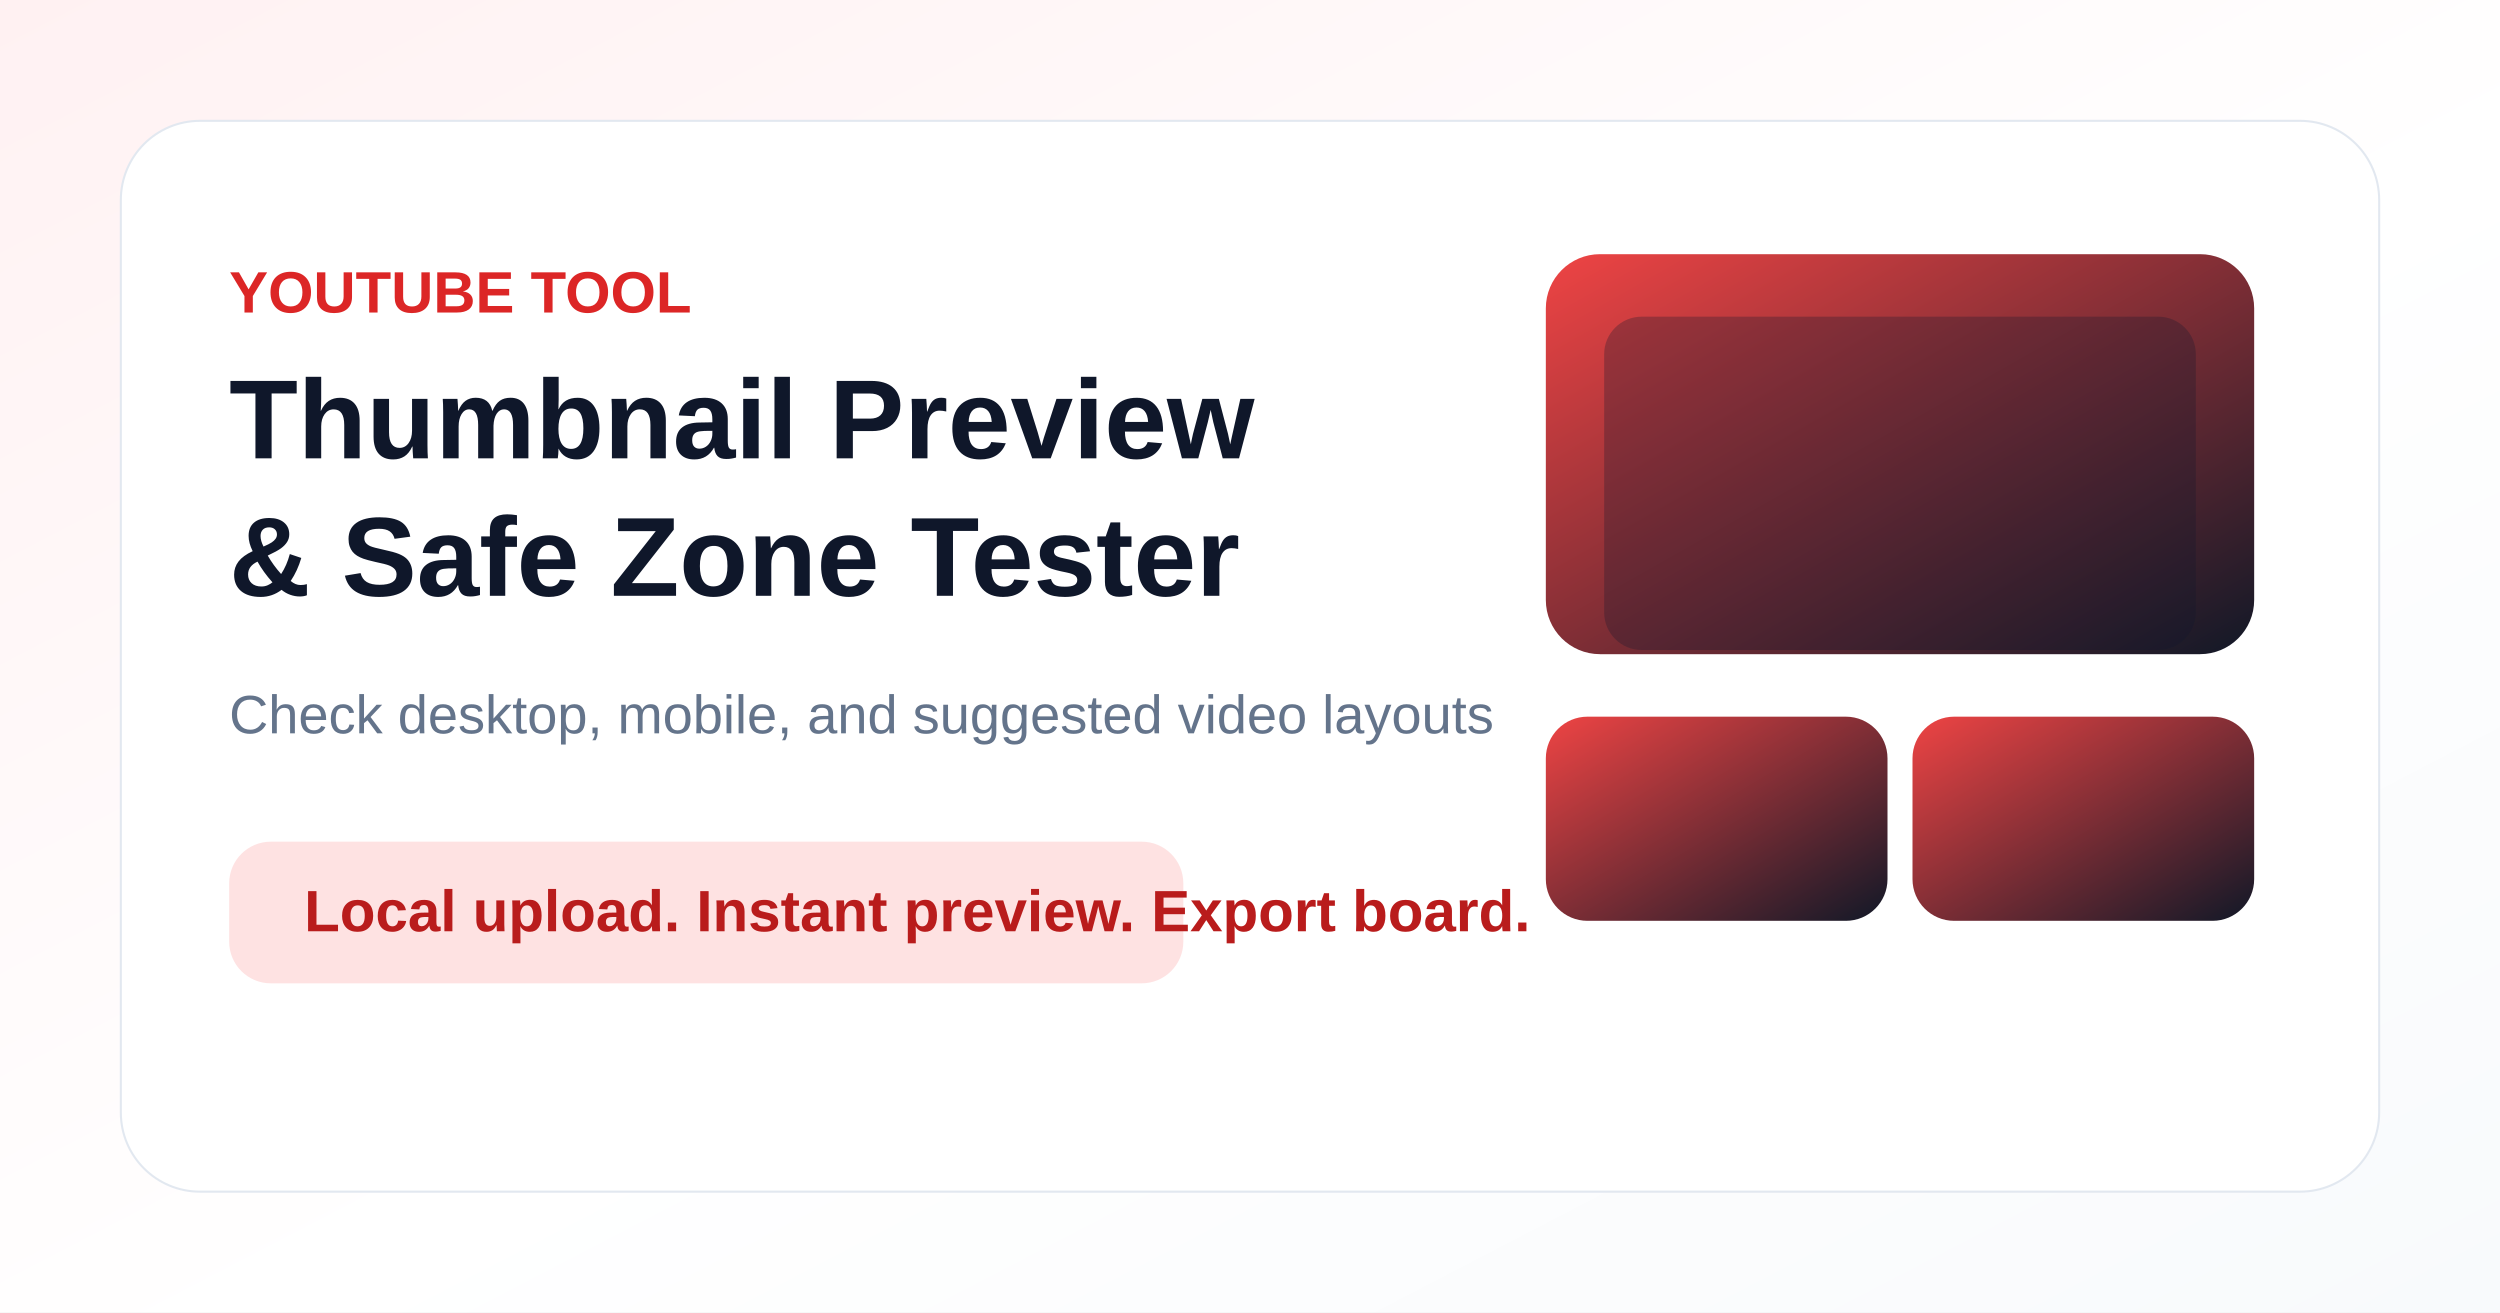
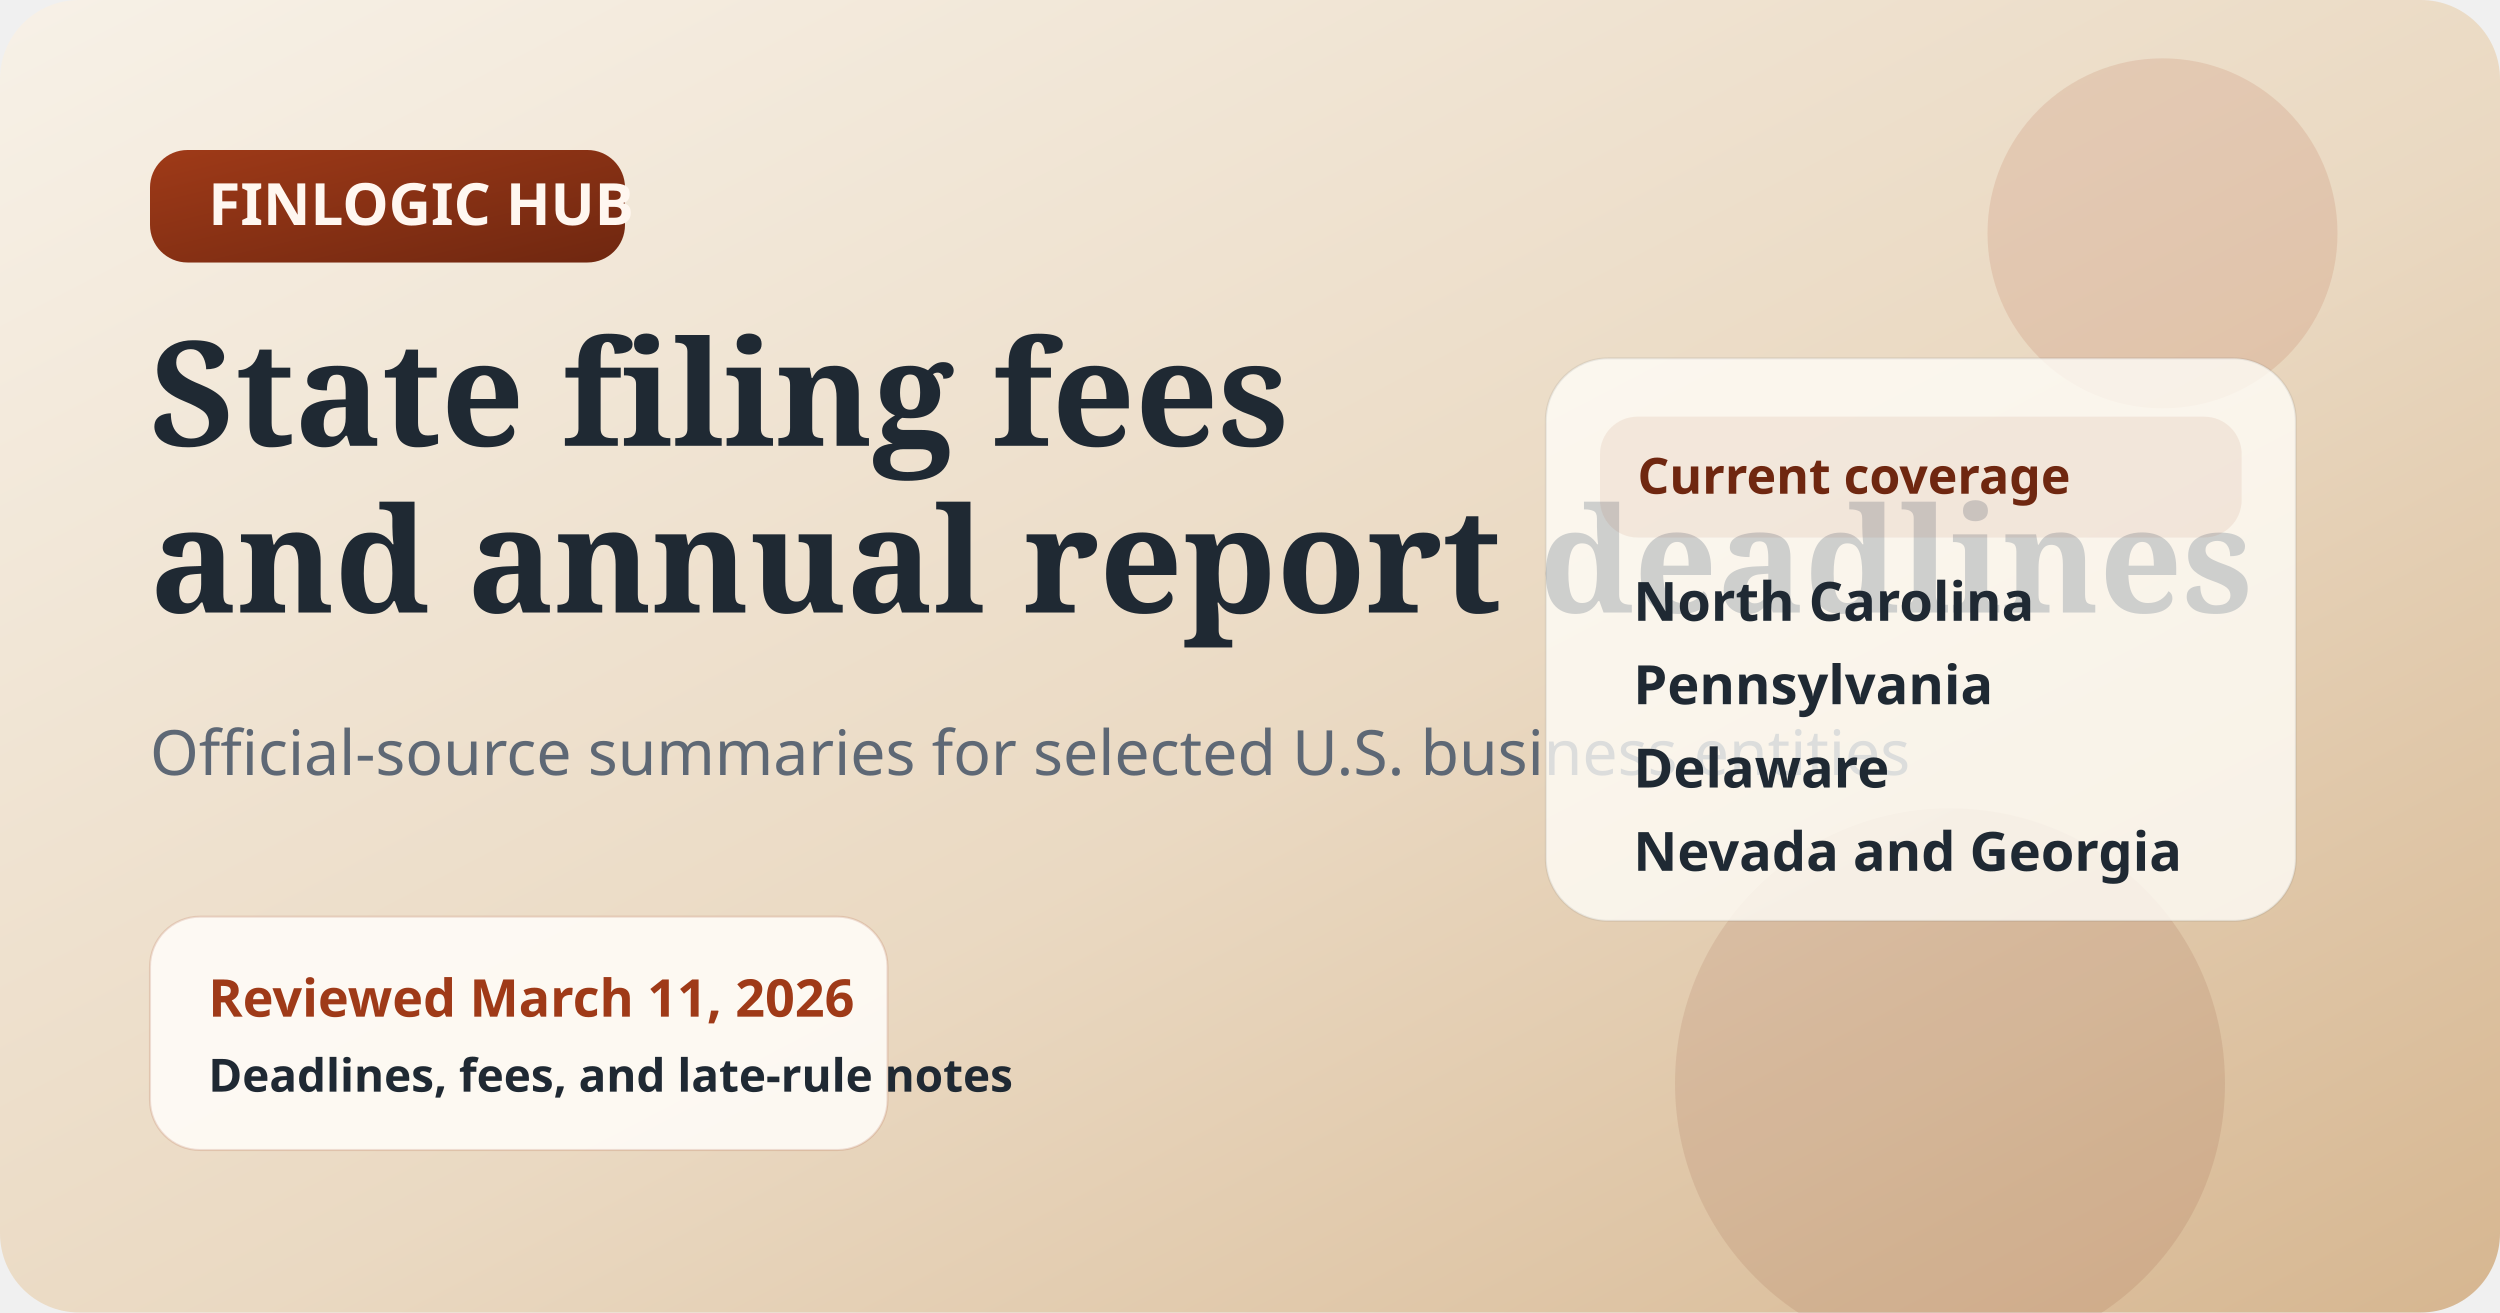
- <svg xmlns="http://www.w3.org/2000/svg" width="1200" height="630" viewBox="0 0 1200 630">
+ <svg xmlns="http://www.w3.org/2000/svg" width="1200" height="630" viewBox="0 0 1200 630" role="img" aria-labelledby="title desc">
  <defs>
-     <linearGradient id="bg" x1="0" y1="0" x2="1" y2="1">
-       <stop offset="0%" stop-color="#fff1f2" />
-       <stop offset="55%" stop-color="#ffffff" />
-       <stop offset="100%" stop-color="#f8fafc" />
+     <linearGradient id="bg" x1="0%" y1="0%" x2="100%" y2="100%">
+       <stop offset="0%" stop-color="#f7f1e7" />
+       <stop offset="55%" stop-color="#ead9c2" />
+       <stop offset="100%" stop-color="#d6b690" />
    </linearGradient>
-     <linearGradient id="card" x1="0" y1="0" x2="1" y2="1">
-       <stop offset="0%" stop-color="#ef4444" />
-       <stop offset="100%" stop-color="#111827" />
+     <linearGradient id="accent" x1="0%" y1="0%" x2="100%" y2="100%">
+       <stop offset="0%" stop-color="#9f3a18" />
+       <stop offset="100%" stop-color="#6f2710" />
    </linearGradient>
  </defs>
-   <rect width="1200" height="630" fill="url(#bg)" />
-   <rect x="58" y="58" width="1084" height="514" rx="38" fill="#ffffff" stroke="#e2e8f0" />
-   <text x="110" y="150" font-family="Arial, sans-serif" font-size="28" font-weight="700" fill="#dc2626">
-     YOUTUBE TOOL
+   <rect width="1200" height="630" fill="url(#bg)" rx="38" />
+   <circle cx="1038" cy="112" r="84" fill="rgba(159,58,24,0.12)" />
+   <circle cx="936" cy="520" r="132" fill="rgba(111,39,16,0.1)" />
+   <rect x="72" y="72" width="228" height="54" rx="18" fill="url(#accent)" />
+   <text x="100" y="108" fill="#fff7f0" font-family="'Public Sans', sans-serif" font-size="28" font-weight="700">FINLOGIC HUB</text>
+   <text x="72" y="214" fill="#1f2933" font-family="'Source Serif 4', Georgia, serif" font-size="70" font-weight="700">
+     State filing fees
  </text>
-   <text x="110" y="220" font-family="Arial, sans-serif" font-size="54" font-weight="800" fill="#0f172a">
-     Thumbnail Preview
+   <text x="72" y="294" fill="#1f2933" font-family="'Source Serif 4', Georgia, serif" font-size="70" font-weight="700">
+     and annual report deadlines
  </text>
-   <text x="110" y="286" font-family="Arial, sans-serif" font-size="54" font-weight="800" fill="#0f172a">
-     &amp; Safe Zone Tester
+   <text x="72" y="372" fill="#5e6875" font-family="'Public Sans', sans-serif" font-size="30" font-weight="500">
+     Official-source summaries for selected U.S. business entities
  </text>
-   <text x="110" y="352" font-family="Arial, sans-serif" font-size="26" font-weight="500" fill="#64748b">
-     Check desktop, mobile, and suggested video layouts
-   </text>
-   <rect x="110" y="404" width="458" height="68" rx="20" fill="#fee2e2" />
-   <text x="146" y="447" font-family="Arial, sans-serif" font-size="28" font-weight="700" fill="#b91c1c">
-     Local upload. Instant preview. Export board.
-   </text>
-   <rect x="742" y="122" width="340" height="192" rx="26" fill="url(#card)" />
-   <rect x="770" y="152" width="284" height="160" rx="18" fill="#0f172a" opacity="0.28" />
-   <rect x="742" y="344" width="164" height="98" rx="20" fill="url(#card)" />
-   <rect x="918" y="344" width="164" height="98" rx="20" fill="url(#card)" />
+   <g transform="translate(72 440)">
+     <rect width="354" height="112" rx="24" fill="rgba(255,253,249,0.88)" stroke="rgba(159,58,24,0.15)" />
+     <text x="28" y="48" fill="#9f3a18" font-family="'Public Sans', sans-serif" font-size="25" font-weight="700">
+       Reviewed March 11, 2026
+     </text>
+     <text x="28" y="84" fill="#1f2933" font-family="'Public Sans', sans-serif" font-size="22" font-weight="600">
+       Deadlines, fees, and late-rule notes
+     </text>
+   </g>
+   <g transform="translate(742 172)">
+     <rect width="360" height="270" rx="30" fill="rgba(255,253,249,0.78)" stroke="rgba(31,41,51,0.08)" />
+     <rect x="26" y="28" width="308" height="58" rx="18" fill="rgba(159,58,24,0.08)" />
+     <text x="44" y="65" fill="#6f2710" font-family="'Public Sans', sans-serif" font-size="24" font-weight="700">
+       Current coverage
+     </text>
+     <text x="42" y="126" fill="#1f2933" font-family="'Public Sans', sans-serif" font-size="26" font-weight="700">
+       North Carolina
+     </text>
+     <text x="42" y="166" fill="#1f2933" font-family="'Public Sans', sans-serif" font-size="26" font-weight="700">
+       Pennsylvania
+     </text>
+     <text x="42" y="206" fill="#1f2933" font-family="'Public Sans', sans-serif" font-size="26" font-weight="700">
+       Delaware
+     </text>
+     <text x="42" y="246" fill="#1f2933" font-family="'Public Sans', sans-serif" font-size="26" font-weight="700">
+       Nevada and Georgia
+     </text>
+   </g>
</svg>
